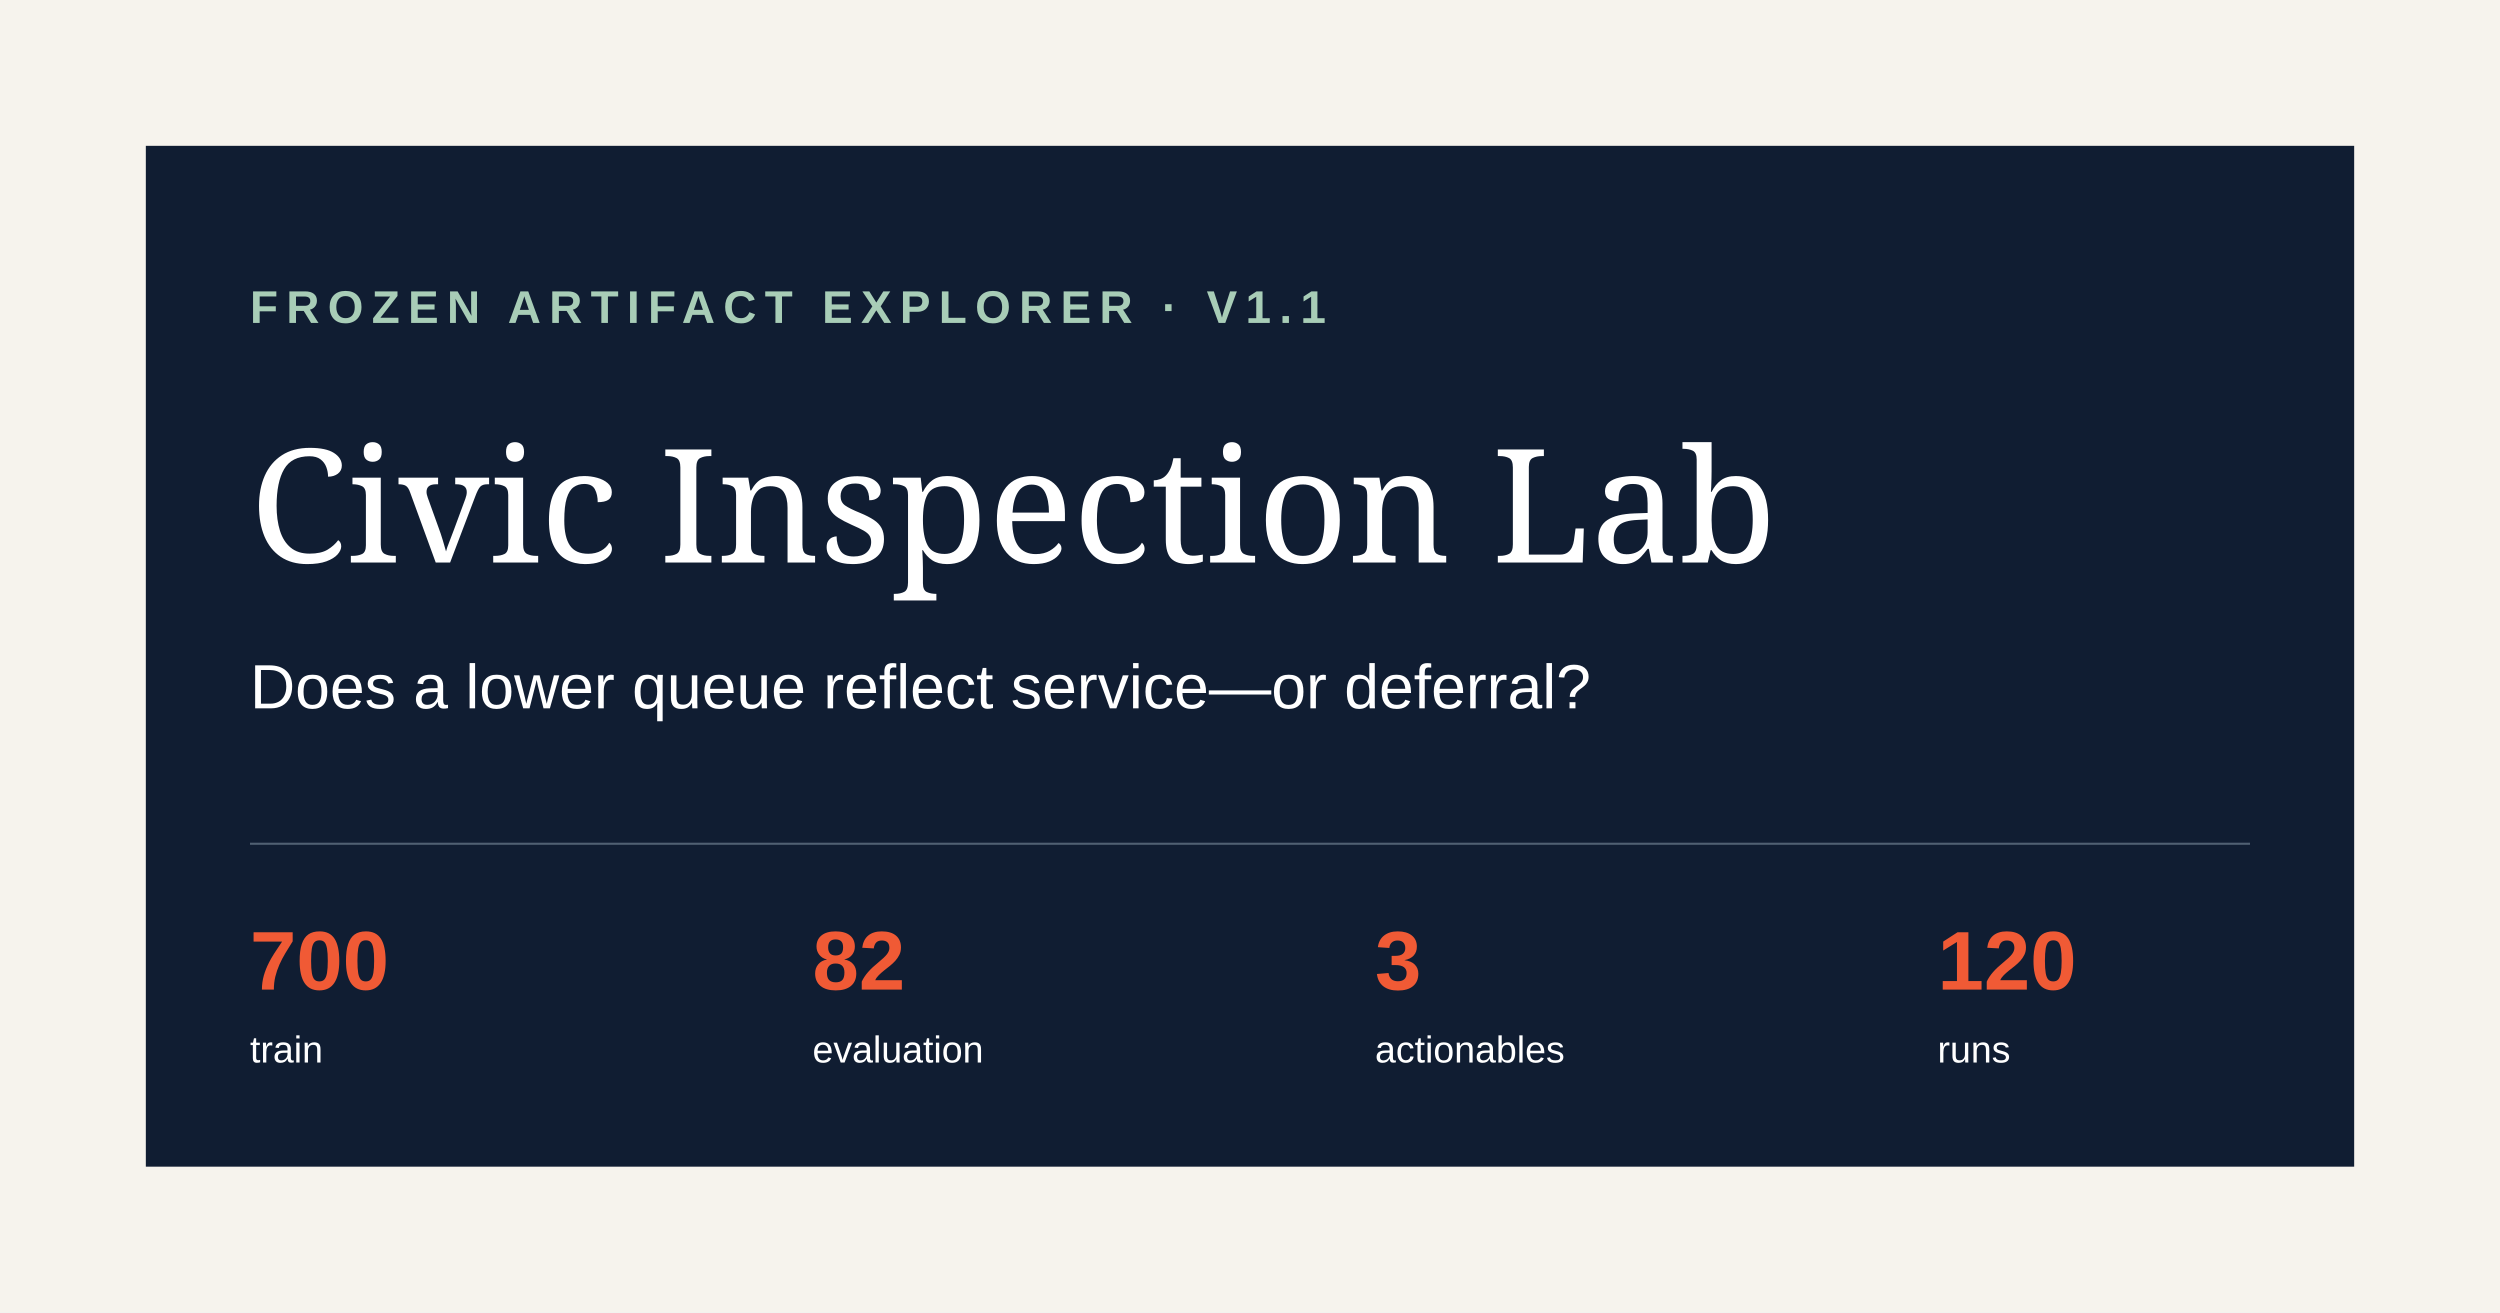
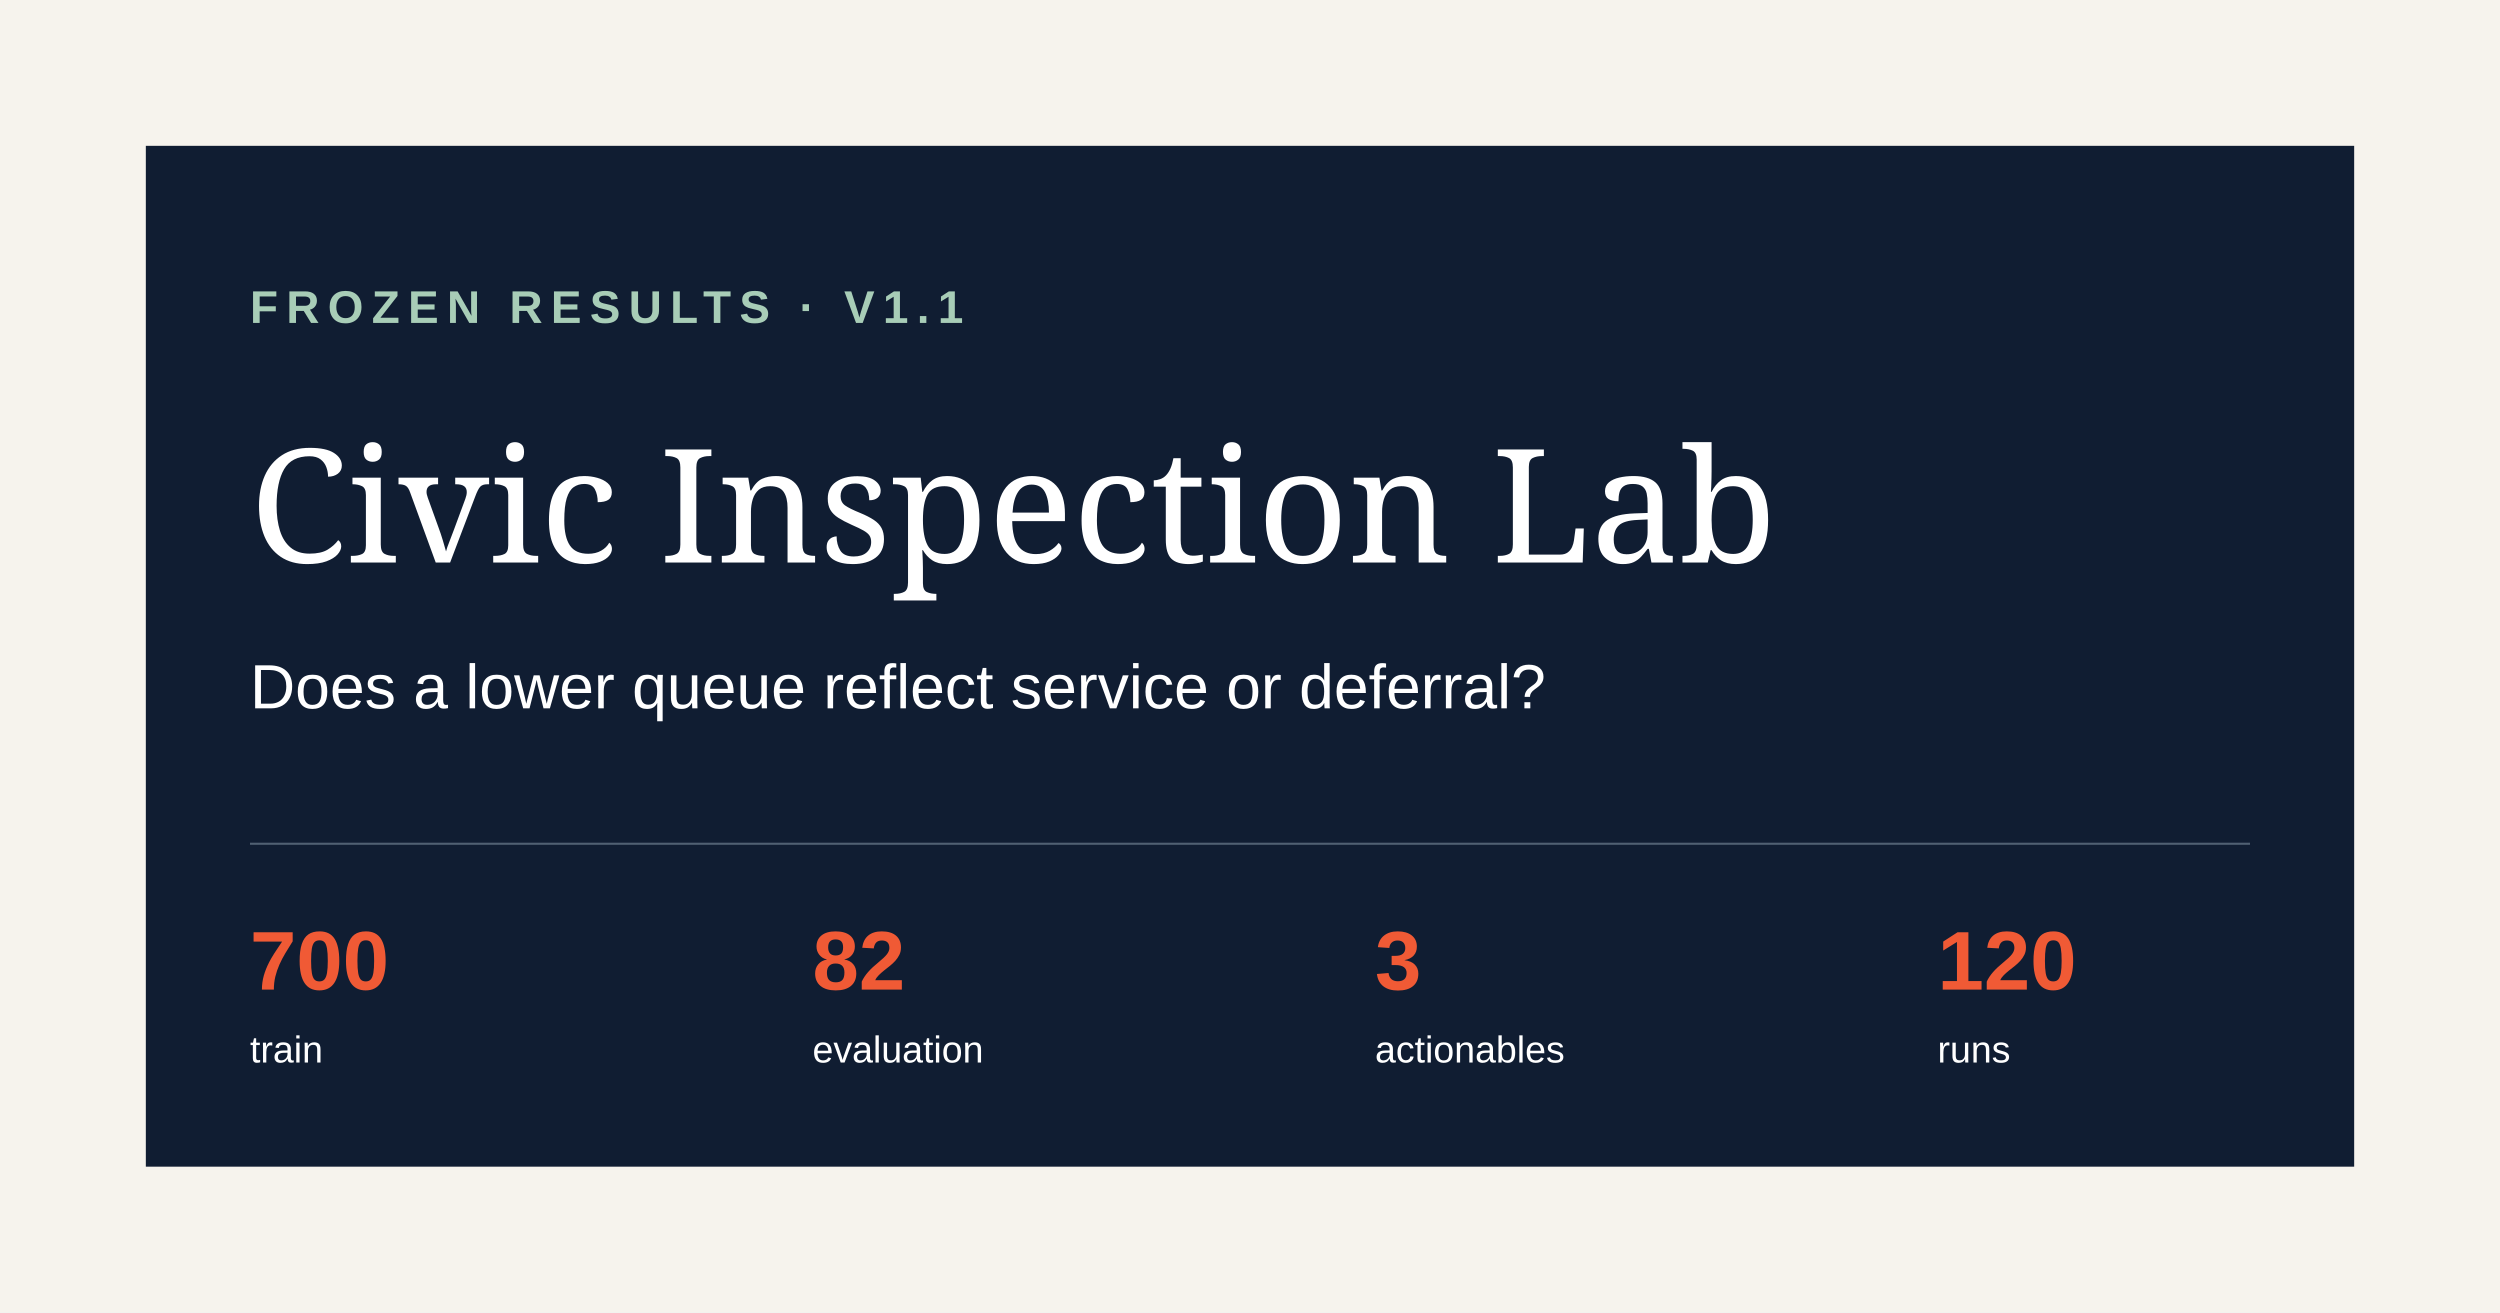
<svg xmlns="http://www.w3.org/2000/svg" width="1200" height="630" viewBox="0 0 1200 630" role="img" aria-labelledby="title desc">
  <rect width="1200" height="630" fill="#f6f3ed" />
  <rect x="70" y="70" width="1060" height="490" fill="#101d32" />
-   <text x="120" y="155" fill="#a8cdb7" font-family="Arial, sans-serif" font-size="22" font-weight="700" letter-spacing="4">FROZEN ARTIFACT EXPLORER · V1.1</text>
+   <text x="120" y="155" fill="#a8cdb7" font-family="Arial, sans-serif" font-size="22" font-weight="700" letter-spacing="4">FROZEN RESULTS · V1.1</text>
  <text x="120" y="270" fill="#ffffff" font-family="Georgia, serif" font-size="76">Civic Inspection Lab</text>
-   <text x="120" y="340" fill="#ffffff" font-family="Arial, sans-serif" font-size="30">Does a lower queue reflect service—or deferral?</text>
+   <text x="120" y="340" fill="#ffffff" font-family="Arial, sans-serif" font-size="30">Does a lower queue reflect service or deferral?</text>
  <line x1="120" x2="1080" y1="405" y2="405" stroke="#506072" />
  <text x="120" y="475" fill="#f05a35" font-family="Arial, sans-serif" font-size="40" font-weight="700">700</text>
  <text x="120" y="510" fill="#ffffff" font-family="Arial, sans-serif" font-size="18">train</text>
  <text x="390" y="475" fill="#f05a35" font-family="Arial, sans-serif" font-size="40" font-weight="700">82</text>
  <text x="390" y="510" fill="#ffffff" font-family="Arial, sans-serif" font-size="18">evaluation</text>
  <text x="660" y="475" fill="#f05a35" font-family="Arial, sans-serif" font-size="40" font-weight="700">3</text>
  <text x="660" y="510" fill="#ffffff" font-family="Arial, sans-serif" font-size="18">actionables</text>
  <text x="930" y="475" fill="#f05a35" font-family="Arial, sans-serif" font-size="40" font-weight="700">120</text>
  <text x="930" y="510" fill="#ffffff" font-family="Arial, sans-serif" font-size="18">runs</text>
</svg>
